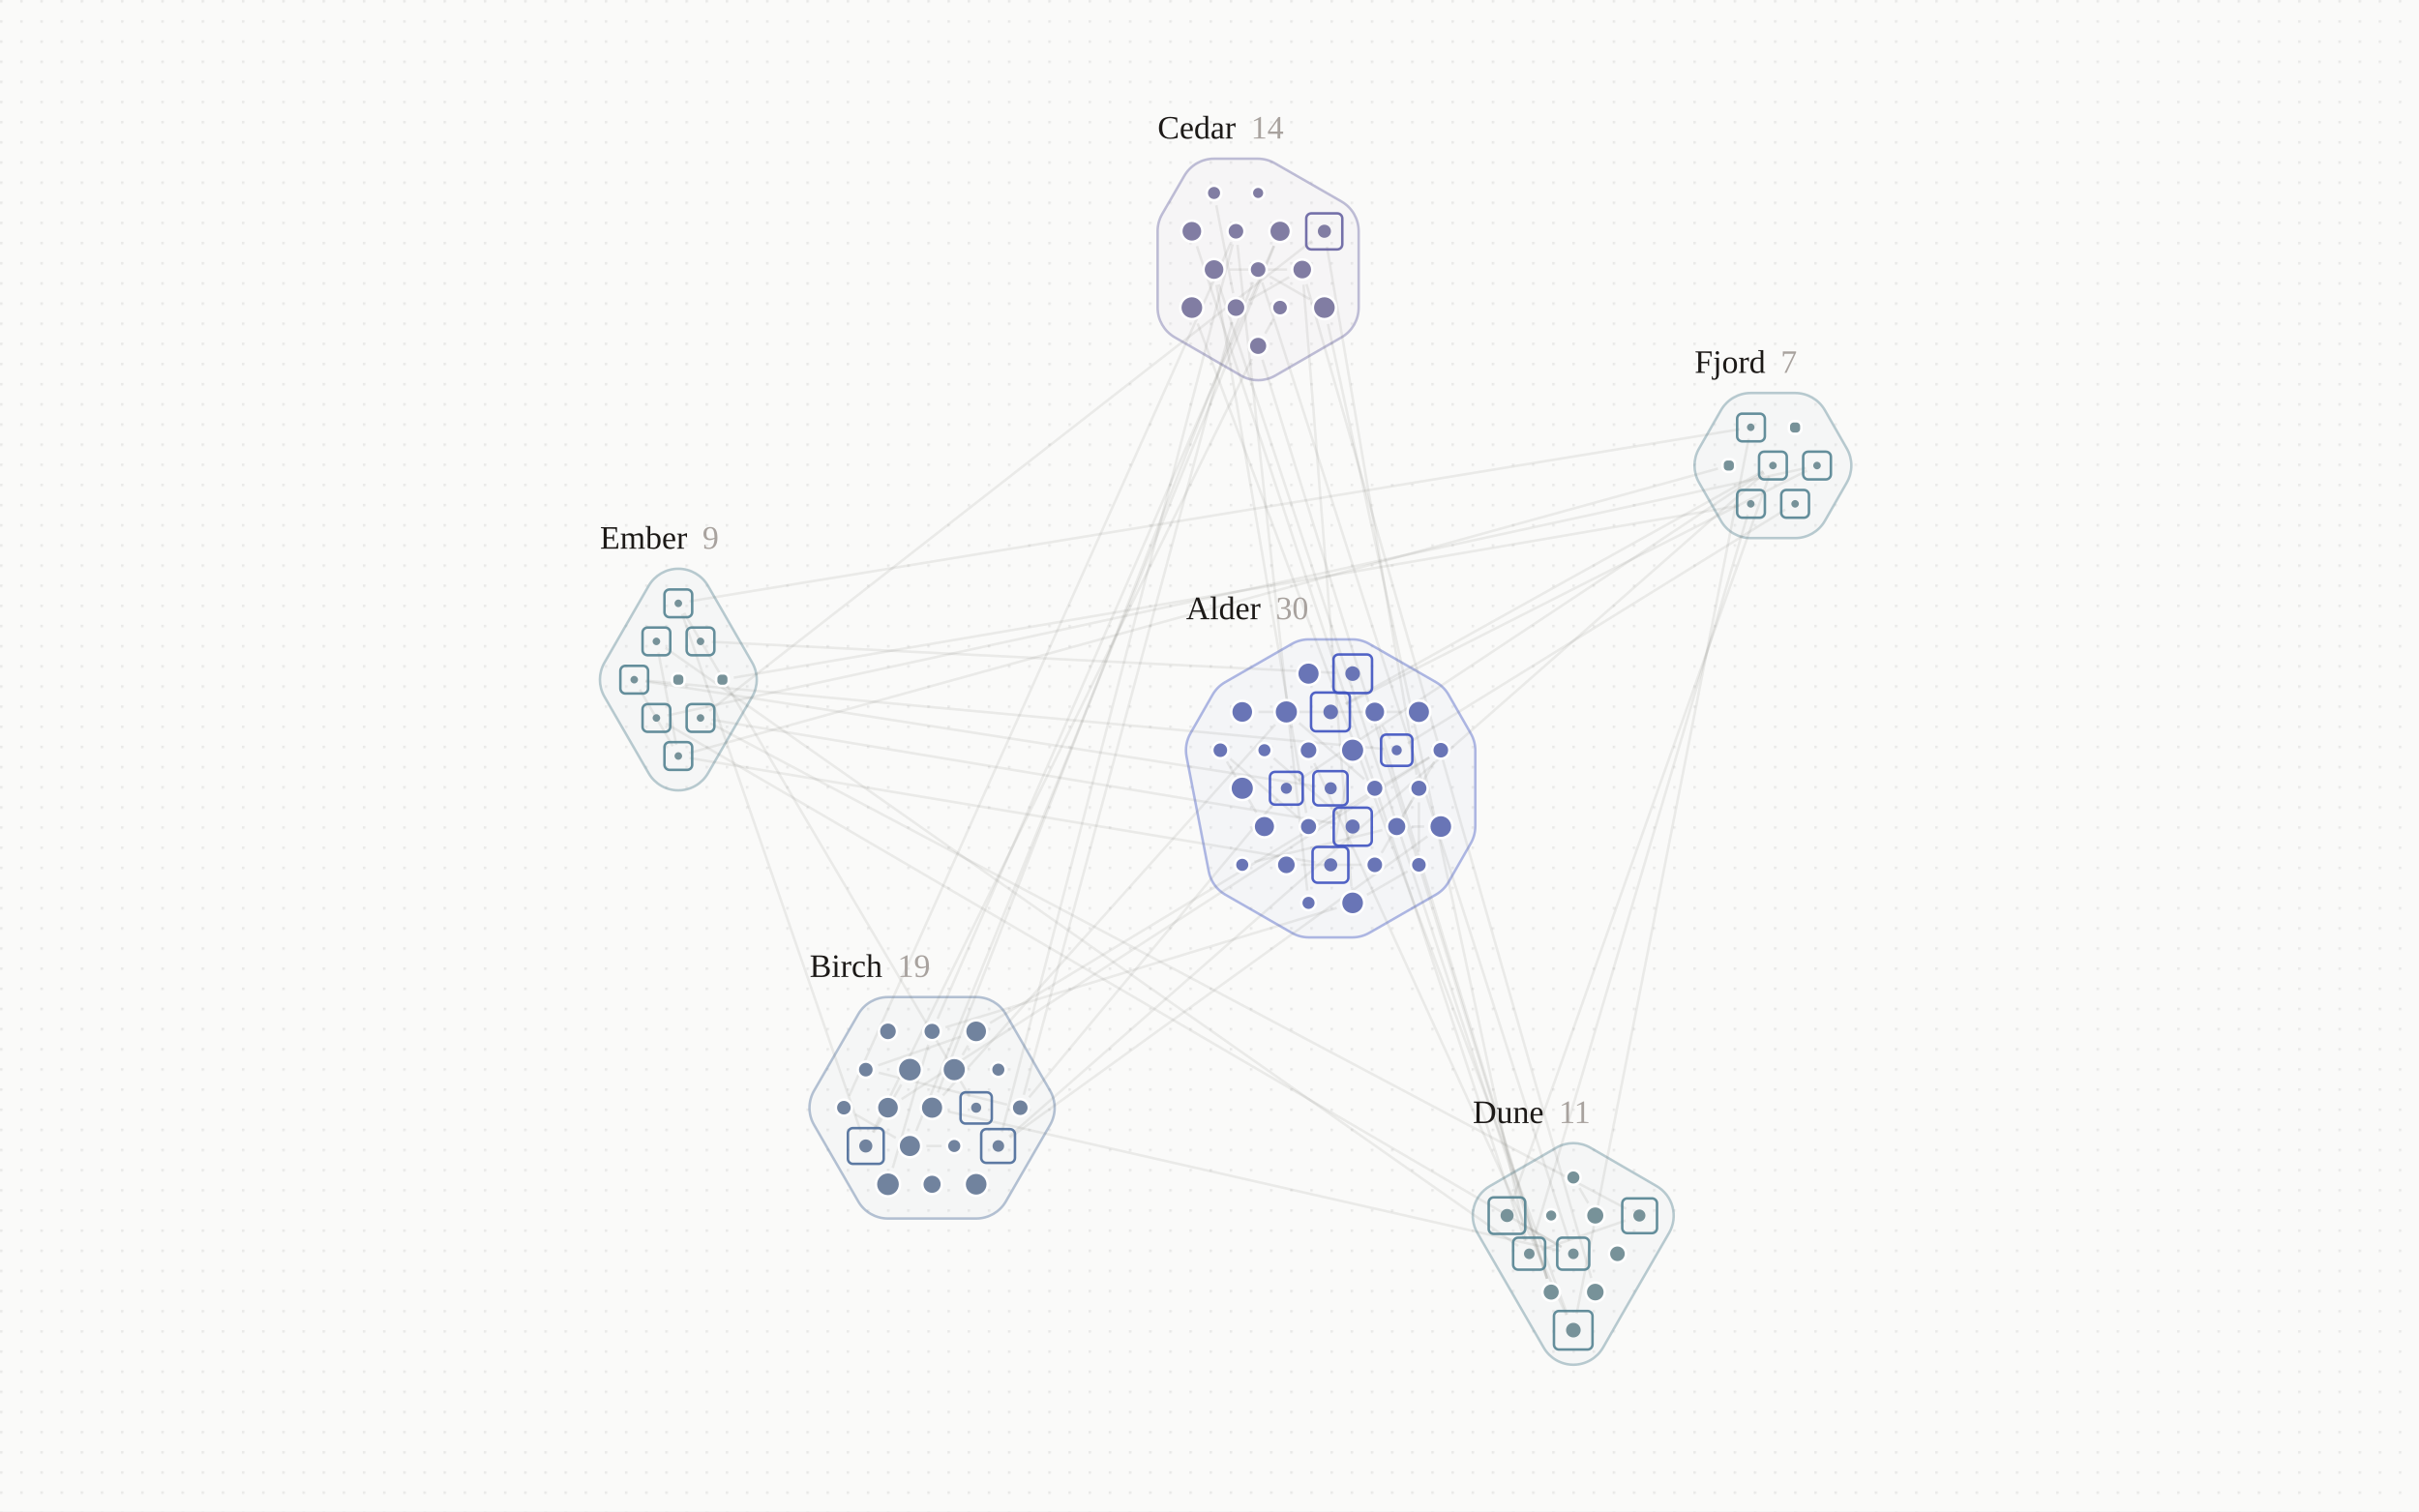
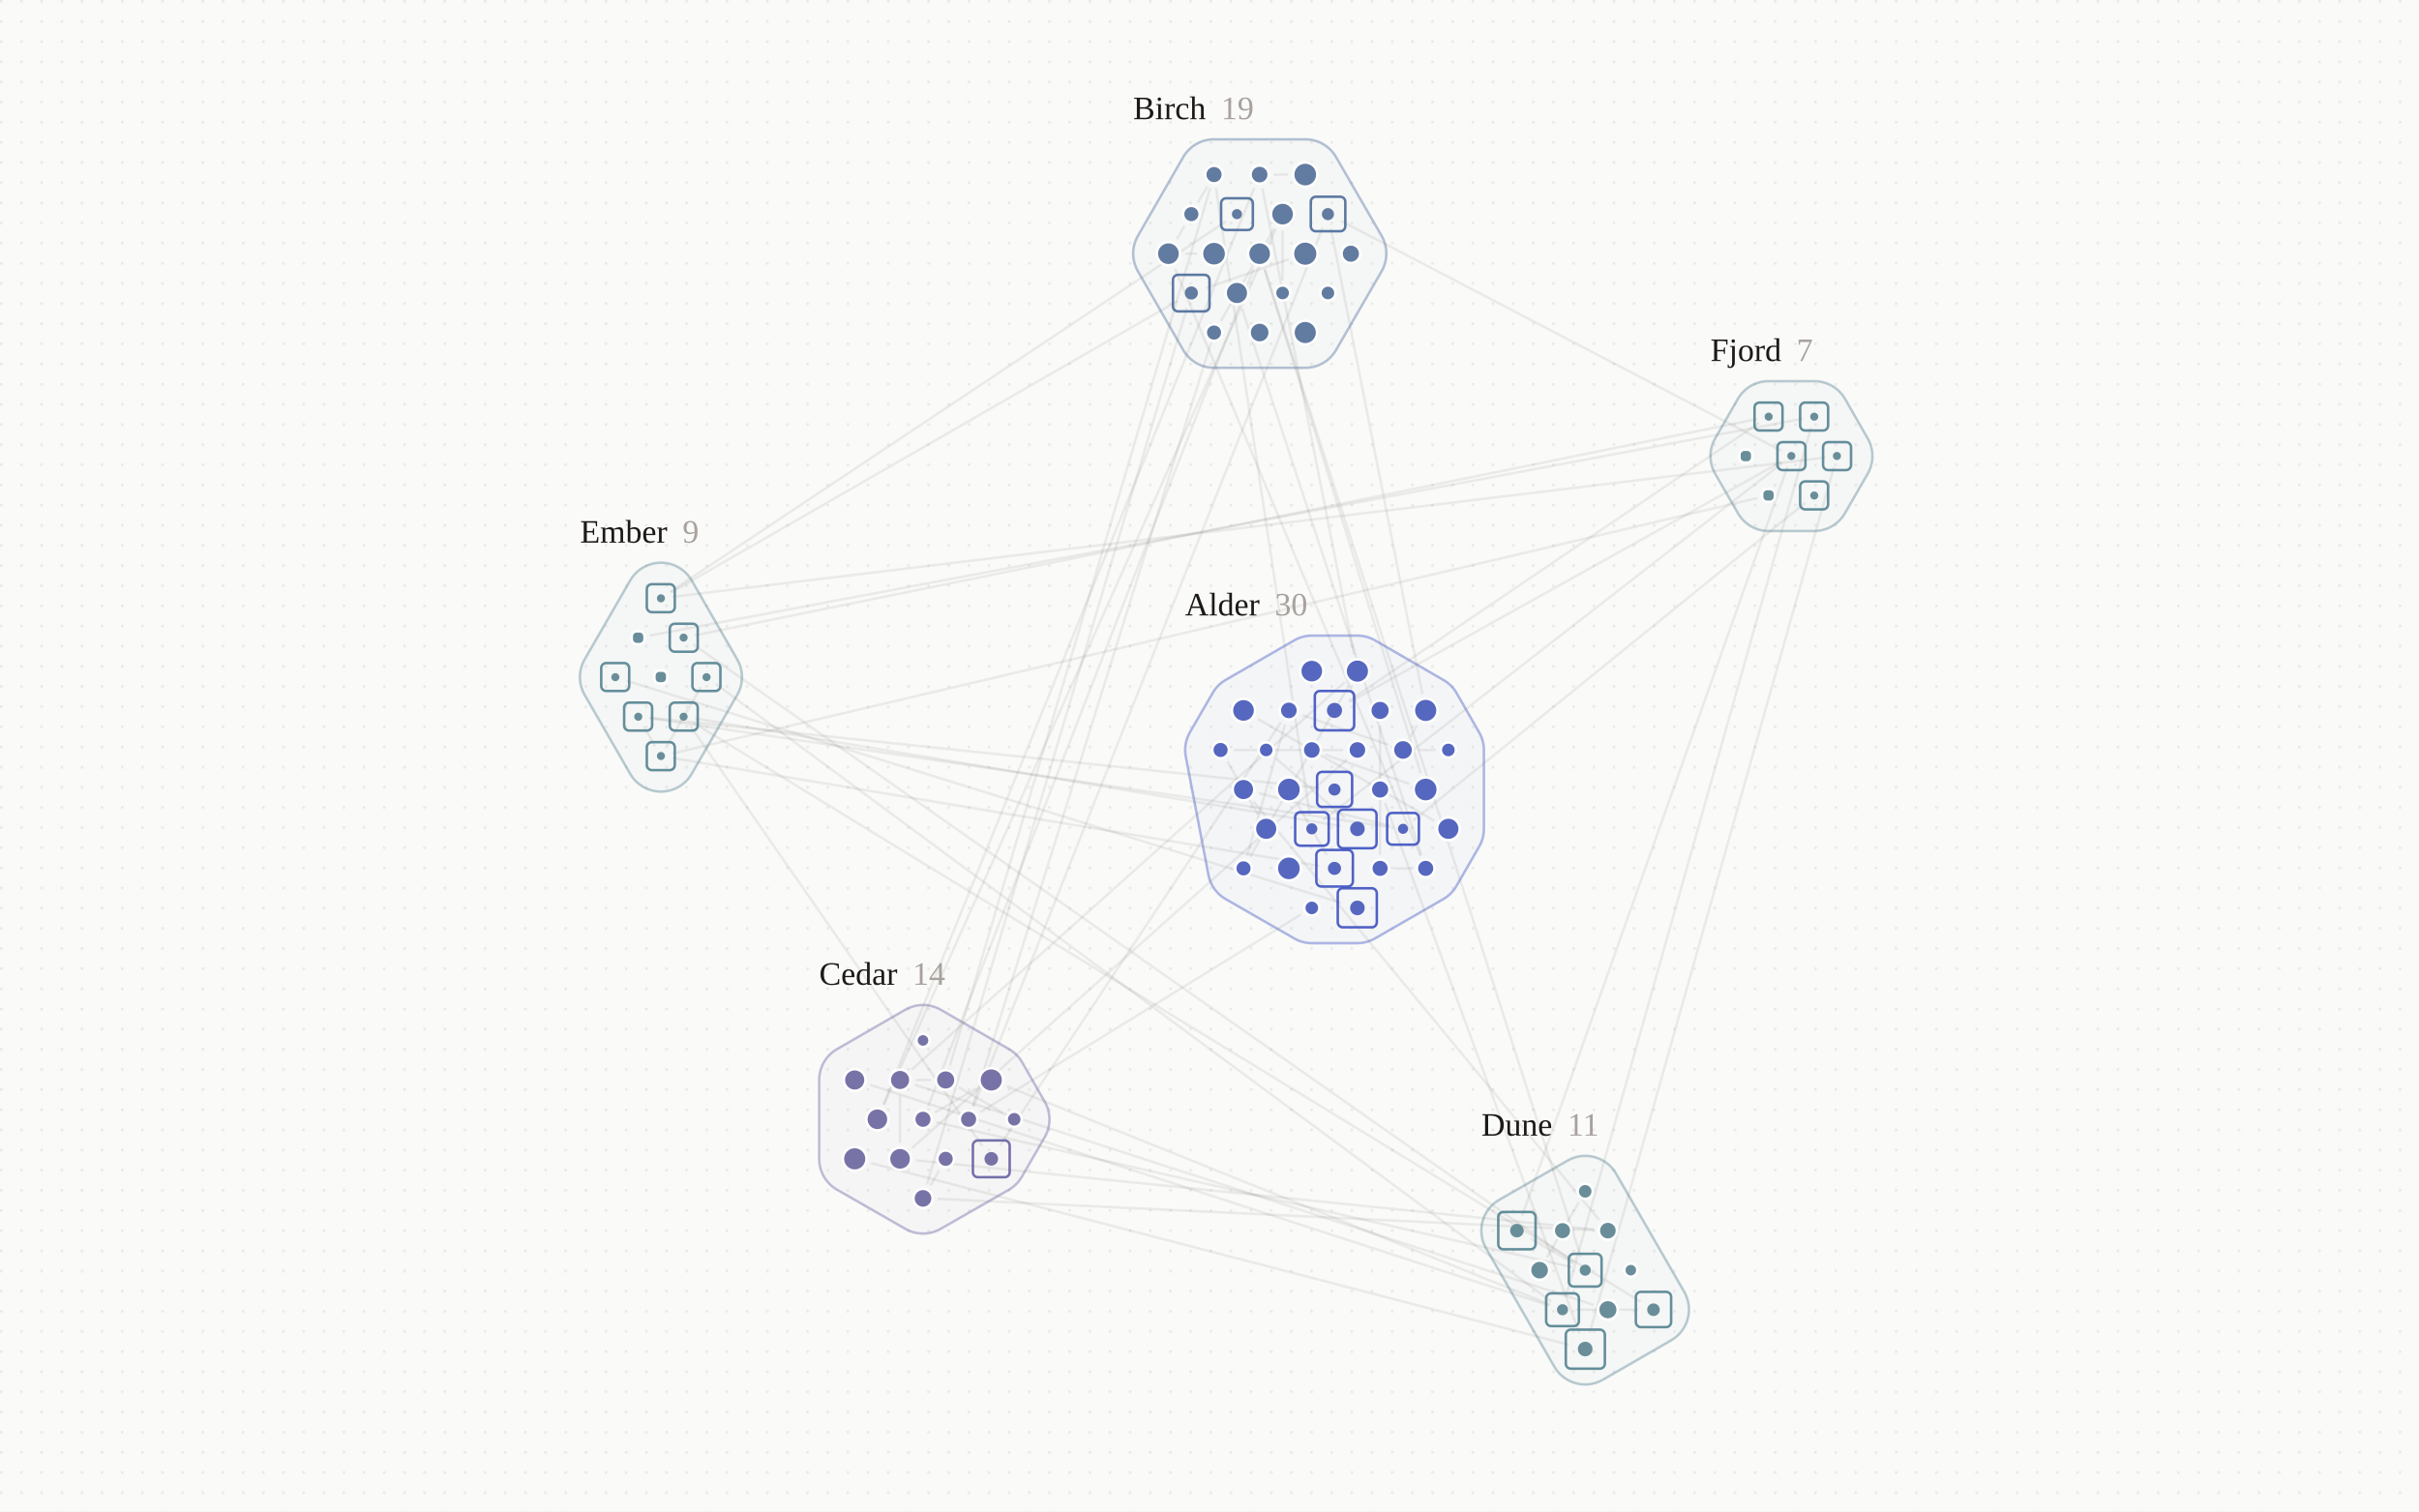
<svg xmlns="http://www.w3.org/2000/svg" width="960" height="600" viewBox="0 0 960 600">
  <defs>
    <pattern id="grid" width="8" height="8" patternUnits="userSpaceOnUse">
      <rect width="1" height="1" fill="rgba(28, 25, 23, 0.07)" />
    </pattern>
  </defs>
  <rect width="960" height="600" fill="#fafaf9" />
  <rect width="960" height="600" fill="url(#grid)" />
-   <path d="M470.9 300.4 A13.6 13.6 0 0 1 472.5 291 L481.2 275.8 A13.6 13.6 0 0 1 486.2 270.8 L512.5 255.7 A13.6 13.6 0 0 1 519.3 253.8 L536.8 253.8 A13.6 13.6 0 0 1 543.6 255.7 L569.9 270.8 A13.6 13.6 0 0 1 574.9 275.8 L583.6 291 A13.6 13.6 0 0 1 585.5 297.8 L585.5 328.1 A13.6 13.6 0 0 1 583.6 334.9 L574.9 350.1 A13.6 13.6 0 0 1 569.9 355.1 L543.6 370.2 A13.6 13.6 0 0 1 536.8 372.1 L519.3 372.1 A13.6 13.6 0 0 1 512.5 370.2 L486.2 355.1 A13.6 13.6 0 0 1 479.7 345.9Z" fill="rgba(62, 83, 192, 0.03)" stroke="rgba(62, 83, 192, 0.4)" stroke-width="1" />
-   <path d="M323.1 446.6 A13.6 13.6 0 0 1 323.1 432.9 L340.6 402.6 A13.6 13.6 0 0 1 352.4 395.8 L387.4 395.8 A13.6 13.6 0 0 1 399.2 402.6 L416.7 432.9 A13.6 13.6 0 0 1 416.7 446.6 L399.2 476.9 A13.6 13.6 0 0 1 387.4 483.7 L352.4 483.7 A13.6 13.6 0 0 1 340.6 476.9Z" fill="rgba(76, 108, 153, 0.03)" stroke="rgba(76, 108, 153, 0.4)" stroke-width="1" />
-   <path d="M459.4 91.8 A13.6 13.6 0 0 1 461.2 85 L470 69.8 A13.6 13.6 0 0 1 481.8 63 L499.3 63 A13.6 13.6 0 0 1 506.1 64.9 L532.4 80 A13.6 13.6 0 0 1 539.2 91.8 L539.2 122.1 A13.6 13.6 0 0 1 532.4 133.9 L506.1 149.1 A13.6 13.6 0 0 1 492.5 149.1 L466.2 133.9 A13.6 13.6 0 0 1 459.4 122.1Z" fill="rgba(102, 98, 161, 0.03)" stroke="rgba(102, 98, 161, 0.4)" stroke-width="1" />
-   <path d="M586.3 489.4 A13.6 13.6 0 0 1 591.3 470.8 L617.6 455.6 A13.6 13.6 0 0 1 631.2 455.6 L657.4 470.8 A13.6 13.6 0 0 1 662.4 489.4 L644.9 519.7 A13.6 13.6 0 0 1 644.9 519.7 L636.2 534.9 A13.6 13.6 0 0 1 612.6 534.9Z" fill="rgba(85, 131, 145, 0.03)" stroke="rgba(85, 131, 145, 0.4)" stroke-width="1" />
-   <path d="M239.9 276.6 A13.6 13.6 0 0 1 239.9 263 L257.4 232.6 A13.6 13.6 0 0 1 281 232.6 L298.5 263 A13.6 13.6 0 0 1 298.5 276.6 L281 306.9 A13.6 13.6 0 0 1 257.4 306.9Z" fill="rgba(85, 131, 145, 0.03)" stroke="rgba(85, 131, 145, 0.4)" stroke-width="1" />
-   <path d="M674.3 191.6 A13.6 13.6 0 0 1 674.3 178 L683 162.8 A13.6 13.6 0 0 1 694.8 156 L712.4 156 A13.6 13.6 0 0 1 724.2 162.8 L732.9 178 A13.6 13.6 0 0 1 732.9 191.6 L724.2 206.8 A13.6 13.6 0 0 1 712.4 213.6 L694.8 213.6 A13.6 13.6 0 0 1 683 206.8Z" fill="rgba(85, 131, 145, 0.03)" stroke="rgba(85, 131, 145, 0.4)" stroke-width="1" />
+   <path d="M470.6 300.4 A14.1 14.1 0 0 1 472.2 290.7 L481.3 275 A14.1 14.1 0 0 1 486.4 269.9 L513.6 254.2 A14.1 14.1 0 0 1 520.6 252.3 L538.7 252.3 A14.1 14.1 0 0 1 545.7 254.2 L572.8 269.9 A14.1 14.1 0 0 1 578 275 L587 290.7 A14.1 14.1 0 0 1 588.9 297.7 L588.9 329 A14.1 14.1 0 0 1 587 336.1 L578 351.7 A14.1 14.1 0 0 1 572.8 356.9 L545.7 372.5 A14.1 14.1 0 0 1 538.7 374.4 L520.6 374.4 A14.1 14.1 0 0 1 513.6 372.5 L486.4 356.9 A14.1 14.1 0 0 1 479.6 347.4Z" fill="rgba(62, 83, 192, 0.03)" stroke="rgba(62, 83, 192, 0.4)" stroke-width="1" />
+   <path d="M451.6 107.7 A14.1 14.1 0 0 1 451.6 93.6 L469.6 62.3 A14.1 14.1 0 0 1 481.8 55.3 L518 55.3 A14.1 14.1 0 0 1 530.2 62.3 L548.3 93.6 A14.1 14.1 0 0 1 548.3 107.7 L530.2 139 A14.1 14.1 0 0 1 518 146 L481.8 146 A14.1 14.1 0 0 1 469.6 139Z" fill="rgba(76, 108, 153, 0.03)" stroke="rgba(76, 108, 153, 0.4)" stroke-width="1" />
+   <path d="M325.1 428.7 A14.1 14.1 0 0 1 332.1 416.5 L359.3 400.8 A14.1 14.1 0 0 1 373.3 400.8 L400.5 416.5 A14.1 14.1 0 0 1 405.6 421.6 L414.6 437.3 A14.1 14.1 0 0 1 414.6 451.4 L405.6 467 A14.1 14.1 0 0 1 400.5 472.2 L373.3 487.8 A14.1 14.1 0 0 1 359.3 487.8 L332.1 472.2 A14.1 14.1 0 0 1 325.1 460Z" fill="rgba(102, 98, 161, 0.03)" stroke="rgba(102, 98, 161, 0.4)" stroke-width="1" />
+   <path d="M589.8 495.6 A14.1 14.1 0 0 1 594.9 476.3 L622.1 460.7 A14.1 14.1 0 0 1 641.3 465.8 L668.4 512.8 A14.1 14.1 0 0 1 663.3 532 L636.1 547.7 A14.1 14.1 0 0 1 616.9 542.6Z" fill="rgba(85, 131, 145, 0.03)" stroke="rgba(85, 131, 145, 0.4)" stroke-width="1" />
+   <path d="M232 275.8 A14.1 14.1 0 0 1 232 261.8 L250.1 230.4 A14.1 14.1 0 0 1 274.5 230.4 L292.6 261.8 A14.1 14.1 0 0 1 292.6 275.8 L274.5 307.2 A14.1 14.1 0 0 1 250.1 307.2Z" fill="rgba(85, 131, 145, 0.03)" stroke="rgba(85, 131, 145, 0.4)" stroke-width="1" />
+   <path d="M680.7 188.1 A14.1 14.1 0 0 1 680.7 174 L689.7 158.3 A14.1 14.1 0 0 1 701.9 151.3 L720 151.3 A14.1 14.1 0 0 1 732.2 158.3 L741.2 174 A14.1 14.1 0 0 1 741.2 188.1 L732.2 203.7 A14.1 14.1 0 0 1 720 210.8 L701.9 210.8 A14.1 14.1 0 0 1 689.7 203.7Z" fill="rgba(85, 131, 145, 0.03)" stroke="rgba(85, 131, 145, 0.4)" stroke-width="1" />
  <g fill="none" stroke="rgba(112, 108, 104, 0.12)" stroke-width="1">
-     <path d="M499.4 282.6 L556.5 282.6" />
-     <path d="M608.4 492.6 L693.6 204.3" />
-     <path d="M536.3 351.9 L517.3 113" />
-     <path d="M619.7 495 L603.5 485.7" />
-     <path d="M611.9 496 L645.1 484.5" />
-     <path d="M522.3 312.1 L256.1 270.5" />
-     <path d="M507 317.2 L408.4 435.6" />
-     <path d="M558.7 295.1 L708.5 202.3" />
-     <path d="M563.1 318.5 L563.1 338.1" />
-     <path d="M483.7 112.9 L613.9 507.6" />
-     <path d="M363.6 448.9 L505.7 97.6" />
-     <path d="M341.6 449.1 L270.7 243.7" />
-     <path d="M348.5 422.9 L381.3 411.5" />
-     <path d="M498.6 322.6 L486.9 302.3" />
-     <path d="M600.2 476.7 L702.1 189" />
-     <path d="M511.6 110 L495.6 119.2" />
-     <path d="M557.3 323 L560.3 317.7" />
-     <path d="M530.2 267.1 L282.5 254.8" />
-     <path d="M273.6 238.7 L690.4 170.4" />
-     <path d="M645.4 479.8 L281.9 287.1" />
-     <path d="M566.5 332 L400.8 451.6" />
-     <path d="M346.3 449.4 L496.8 142.5" />
-     <path d="M521.6 302.9 L621.6 522" />
-     <path d="M515.1 309.9 L699.9 187.3" />
-     <path d="M348.7 425.8 L399.7 438.5" />
-     <path d="M534.1 279.6 L717.1 186.8" />
-     <path d="M518.4 322.7 L482.8 113.1" />
-     <path d="M475.3 128.4 L622 521.8" />
-     <path d="M406.3 434.6 L489 127.8" />
-     <path d="M549.2 297.3 L256.2 270.2" />
-     <path d="M531.9 323.8 L505.5 301" />
-     <path d="M518.8 353.5 L491.1 97.2" />
-     <path d="M503.9 109.7 L519.8 118.8" />
-     <path d="M560.2 328.1 L565.2 328.1" />
-     <path d="M373.7 454.9 L367.6 454.9" />
-     <path d="M520.7 95.6 L281.5 282.2" />
-     <path d="M527 128.6 L605.7 492.5" />
-     <path d="M510.8 107 L488 107" />
-     <path d="M630.3 477.6 L626.8 471.6" />
-     <path d="M530.5 360.4 L375.2 407.8" />
-     <path d="M530.4 327 L282.4 285.7" />
-     <path d="M602.5 494.6 L264.1 257.2" />
-     <path d="M547.4 288.5 L614 507.6" />
-     <path d="M382 418.8 L384.2 415" />
-     <path d="M506.1 287.6 L374.2 434.9" />
-     <path d="M397.6 449.4 L489.2 97" />
-     <path d="M551.7 293.3 L548.6 288" />
-     <path d="M562.2 307.5 L526.6 97.9" />
-     <path d="M368.4 414.7 L354.3 463.6" />
-     <path d="M489.4 116.4 L482.7 81.5" />
-     <path d="M355.5 451.7 L339.4 442.3" />
-     <path d="M291.2 269 L690.4 200.7" />
-     <path d="M535.5 304.3 L529.2 337.3" />
-     <path d="M475 97.7 L605.2 492.6" />
-     <path d="M540.2 343.3 L516.3 343.3" />
-     <path d="M625.7 521.5 L694 174.1" />
-     <path d="M548.6 329.5 L497.8 342.1" />
-     <path d="M488.2 301.2 L515.1 324.5" />
-     <path d="M515.6 287 L541.4 309.3" />
-     <path d="M619.7 495 L264.3 287.2" />
-     <path d="M518.5 112.8 L631.5 507.3" />
-     <path d="M372.1 404.4 L505.5 97.6" />
-     <path d="M264.8 284 L716.7 185.8" />
-     <path d="M567.2 300.6 L392.9 406.1" />
-     <path d="M501 142.8 L614 507.6" />
-     <path d="M400.5 451.1 L700.2 187.8" />
-     <path d="M337 435 L488.3 96.7" />
-     <path d="M542.5 355.2 L558.6 345.9" />
-     <path d="M372.2 433.7 L497.3 112" />
-     <path d="M533.9 279.3 L699.7 187" />
-     <path d="M384.8 435.3 L271.5 243.3" />
-     <path d="M522 342.3 L273.6 300.9" />
-     <path d="M273.5 298.9 L681.8 186" />
-     <path d="M376.2 441.2 L619.1 496.5" />
-     <path d="M253.9 273.7 L267 296.2" />
-     <path d="M505.4 126.6 L502.1 132.4" />
-     <path d="M548.3 338.6 L569.2 302.4" />
-     <path d="M261.3 259 L268.4 295.7" />
-     <path d="M567.3 300.7 L357.8 436.3" />
-     <path d="M500.9 112.1 L622.7 492.6" />
-     <path d="M357.7 430.5 L346.7 449.6" />
+     <path d="M569.2 325.8 L499.2 285.4" />
+     <path d="M621.5 514.6 L718.7 169.8" />
+     <path d="M533.7 270.8 L361.8 424.6" />
+     <path d="M624.4 501.5 L607.5 491.7" />
+     <path d="M625.5 519.9 L650.2 519.9" />
+     <path d="M523.7 312.8 L257.8 284.9" />
+     <path d="M519.8 323.5 L482.6 74.7" />
+     <path d="M560.9 325.7 L716.4 199.6" />
+     <path d="M510 287.5 L494.9 339.6" />
+     <path d="M363.6 460.6 L632.5 488" />
+     <path d="M506.3 91 L350.8 438.5" />
+     <path d="M467.4 119.4 L266.3 235.2" />
+     <path d="M470.1 89.6 L467 95" />
+     <path d="M499.3 323.4 L487.1 302.3" />
+     <path d="M604.1 482.5 L709.4 185.3" />
+     <path d="M363.4 428.7 L369.4 428.7" />
+     <path d="M551.1 295.7 L516.9 283.9" />
+     <path d="M532.2 358.4 L248.6 270.2" />
+     <path d="M266.8 236.9 L724.5 181.6" />
+     <path d="M651.1 516.7 L275.2 286.9" />
+     <path d="M564.5 275.5 L528.2 90.7" />
+     <path d="M471 122.3 L367.9 470.1" />
+     <path d="M549.7 318.8 L626.8 529.2" />
+     <path d="M525 325.6 L707.3 183.8" />
+     <path d="M475.4 80.4 L479.1 74.1" />
+     <path d="M535.3 278.2 L698.1 167.9" />
+     <path d="M534.5 301.5 L362 455.7" />
+     <path d="M345.7 461.7 L622.6 533.8" />
+     <path d="M480.3 74.6 L377 423" />
+     <path d="M551.5 328.3 L257.8 285.1" />
+     <path d="M533.7 324.7 L506.3 301" />
+     <path d="M516.3 363 L389 441.5" />
+     <path d="M371 441.6 L387.6 432" />
+     <path d="M559.8 292.5 L562.4 287.9" />
+     <path d="M509 111.3 L509 91.6" />
+     <path d="M389.8 454.8 L274 288.2" />
+     <path d="M399.6 431.2 L615 517.8" />
+     <path d="M357.2 434.8 L357.2 453.6" />
+     <path d="M613.9 499.1 L626.6 477.2" />
+     <path d="M537.4 259.9 L501 74.8" />
+     <path d="M532.1 327.9 L275.9 285.2" />
+     <path d="M615.6 516.6 L284.1 271.5" />
+     <path d="M497.5 318.2 L634.6 484.2" />
+     <path d="M475.1 100.7 L470.3 100.7" />
+     <path d="M563.8 306.9 L501.9 107" />
+     <path d="M524.9 90.4 L386.4 439.2" />
+     <path d="M551.6 327.8 L499.6 314.9" />
+     <path d="M508.4 286.7 L396.9 454.7" />
+     <path d="M505.5 69.3 L511.2 69.3" />
+     <path d="M380.5 431.6 L398.1 441.8" />
+     <path d="M505.7 90.7 L484.5 127.4" />
+     <path d="M257.8 252.3 L715.5 166.2" />
+     <path d="M514.9 319.2 L526.5 339.3" />
+     <path d="M345.2 430.6 L614.8 518.2" />
+     <path d="M547.7 339.2 L547.7 288" />
+     <path d="M630.9 529 L727.8 185.4" />
+     <path d="M562.8 297.7 L569.8 297.7" />
+     <path d="M489.7 297.7 L533 297.7" />
+     <path d="M559.4 311.2 L525.9 299.6" />
+     <path d="M624.6 501 L275.1 255.8" />
+     <path d="M363.1 430.6 L632.5 518" />
+     <path d="M497.8 74.5 L350.6 438.4" />
+     <path d="M275.8 252.2 L697.4 166.3" />
+     <path d="M563.7 339.6 L466.3 106.7" />
+     <path d="M372.1 475.9 L632.5 488.3" />
+     <path d="M532.2 87.7 L706.9 178.9" />
+     <path d="M480.3 137 L386 439.1" />
+     <path d="M535.3 272.1 L496.1 340.1" />
+     <path d="M497.5 106.8 L368.3 439.2" />
+     <path d="M535.6 278.7 L706.9 183.3" />
+     <path d="M486.5 87.9 L266.1 234.9" />
+     <path d="M523.5 343.7 L266.8 300.9" />
+     <path d="M266.8 299.1 L697.4 197.7" />
+     <path d="M501.9 106.9 L627.4 499" />
+     <path d="M255.5 288.4 L260 296.2" />
+     <path d="M372.7 464.6 L369.2 470.6" />
+     <path d="M553.2 344.7 L560.3 344.7" />
+     <path d="M278.1 272.8 L264.6 296.2" />
+     <path d="M564.1 339.5 L492.9 122.5" />
+     <path d="M371.6 445.5 L623.8 503" />
+     <path d="M511.5 102.9 L478.7 114.3" />
  </g>
-   <rect x="521.2" y="306.1" width="13.6" height="13.6" rx="2" fill="none" stroke="rgba(62, 83, 192, 0.9)" stroke-width="1" />
-   <circle cx="528.1" cy="312.9" r="2.4" fill="#6975b6" />
-   <circle cx="519.3" cy="297.8" r="3.6" fill="#6975b6" stroke="#ffffff" stroke-width="1" />
-   <circle cx="536.8" cy="297.8" r="4.7" fill="#6975b6" stroke="#ffffff" stroke-width="1" />
-   <circle cx="545.6" cy="312.9" r="3.5" fill="#6975b6" stroke="#ffffff" stroke-width="1" />
-   <rect x="529.3" y="320.6" width="15.1" height="15.1" rx="2" fill="none" stroke="rgba(62, 83, 192, 0.9)" stroke-width="1" />
-   <circle cx="536.8" cy="328.1" r="2.8" fill="#6975b6" />
-   <circle cx="519.3" cy="328.1" r="3.5" fill="#6975b6" stroke="#ffffff" stroke-width="1" />
-   <rect x="504" y="306.4" width="13" height="13" rx="2" fill="none" stroke="rgba(62, 83, 192, 0.9)" stroke-width="1" />
-   <circle cx="510.5" cy="312.9" r="2.2" fill="#6975b6" />
-   <rect x="520.3" y="274.9" width="15.4" height="15.4" rx="2" fill="none" stroke="rgba(62, 83, 192, 0.9)" stroke-width="1" />
-   <circle cx="528.1" cy="282.6" r="2.9" fill="#6975b6" />
-   <rect x="520.9" y="336.2" width="14.2" height="14.2" rx="2" fill="none" stroke="rgba(62, 83, 192, 0.9)" stroke-width="1" />
-   <circle cx="528.1" cy="343.3" r="2.6" fill="#6975b6" />
-   <circle cx="501.8" cy="297.8" r="2.9" fill="#6975b6" stroke="#ffffff" stroke-width="1" />
-   <rect x="548.1" y="291.6" width="12.4" height="12.4" rx="2" fill="none" stroke="rgba(62, 83, 192, 0.9)" stroke-width="1" />
-   <circle cx="554.3" cy="297.8" r="2" fill="#6975b6" />
-   <circle cx="554.3" cy="328.1" r="3.9" fill="#6975b6" stroke="#ffffff" stroke-width="1" />
-   <circle cx="501.8" cy="328.1" r="4.3" fill="#6975b6" stroke="#ffffff" stroke-width="1" />
-   <circle cx="510.5" cy="282.6" r="4.7" fill="#6975b6" stroke="#ffffff" stroke-width="1" />
-   <circle cx="545.6" cy="282.6" r="4.2" fill="#6975b6" stroke="#ffffff" stroke-width="1" />
-   <circle cx="563.1" cy="312.9" r="3.5" fill="#6975b6" stroke="#ffffff" stroke-width="1" />
-   <circle cx="545.6" cy="343.3" r="3.4" fill="#6975b6" stroke="#ffffff" stroke-width="1" />
-   <circle cx="510.5" cy="343.3" r="3.8" fill="#6975b6" stroke="#ffffff" stroke-width="1" />
-   <circle cx="493" cy="312.9" r="4.7" fill="#6975b6" stroke="#ffffff" stroke-width="1" />
-   <circle cx="519.3" cy="267.4" r="4.5" fill="#6975b6" stroke="#ffffff" stroke-width="1" />
-   <rect x="529.2" y="259.8" width="15.3" height="15.3" rx="2" fill="none" stroke="rgba(62, 83, 192, 0.9)" stroke-width="1" />
-   <circle cx="536.8" cy="267.4" r="2.9" fill="#6975b6" />
-   <circle cx="536.8" cy="358.4" r="4.6" fill="#6975b6" stroke="#ffffff" stroke-width="1" />
-   <circle cx="519.3" cy="358.4" r="2.9" fill="#6975b6" stroke="#ffffff" stroke-width="1" />
-   <circle cx="484.3" cy="297.8" r="3.2" fill="#6975b6" stroke="#ffffff" stroke-width="1" />
-   <circle cx="493" cy="282.6" r="4.4" fill="#6975b6" stroke="#ffffff" stroke-width="1" />
-   <circle cx="563.1" cy="282.6" r="4.5" fill="#6975b6" stroke="#ffffff" stroke-width="1" />
-   <circle cx="571.8" cy="297.8" r="3.4" fill="#6975b6" stroke="#ffffff" stroke-width="1" />
-   <circle cx="571.8" cy="328.1" r="4.6" fill="#6975b6" stroke="#ffffff" stroke-width="1" />
-   <circle cx="563.1" cy="343.3" r="3.2" fill="#6975b6" stroke="#ffffff" stroke-width="1" />
-   <circle cx="493" cy="343.3" r="2.9" fill="#6975b6" stroke="#ffffff" stroke-width="1" />
-   <circle cx="369.9" cy="439.7" r="4.5" fill="#71839e" stroke="#ffffff" stroke-width="1" />
-   <circle cx="361.1" cy="424.6" r="4.8" fill="#71839e" stroke="#ffffff" stroke-width="1" />
-   <circle cx="378.7" cy="424.6" r="4.7" fill="#71839e" stroke="#ffffff" stroke-width="1" />
-   <rect x="381.2" y="433.6" width="12.4" height="12.4" rx="2" fill="none" stroke="rgba(76, 108, 153, 0.9)" stroke-width="1" />
-   <circle cx="387.4" cy="439.7" r="2" fill="#71839e" />
-   <circle cx="378.7" cy="454.9" r="2.9" fill="#71839e" stroke="#ffffff" stroke-width="1" />
-   <circle cx="361.1" cy="454.9" r="4.5" fill="#71839e" stroke="#ffffff" stroke-width="1" />
-   <circle cx="352.4" cy="439.7" r="4.4" fill="#71839e" stroke="#ffffff" stroke-width="1" />
-   <circle cx="369.9" cy="409.4" r="3.5" fill="#71839e" stroke="#ffffff" stroke-width="1" />
-   <circle cx="369.9" cy="470.1" r="3.9" fill="#71839e" stroke="#ffffff" stroke-width="1" />
-   <circle cx="343.6" cy="424.6" r="3.2" fill="#71839e" stroke="#ffffff" stroke-width="1" />
-   <circle cx="396.2" cy="424.6" r="2.9" fill="#71839e" stroke="#ffffff" stroke-width="1" />
-   <rect x="389.4" y="448.2" width="13.4" height="13.4" rx="2" fill="none" stroke="rgba(76, 108, 153, 0.9)" stroke-width="1" />
-   <circle cx="396.2" cy="454.9" r="2.3" fill="#71839e" />
-   <rect x="336.5" y="447.8" width="14.2" height="14.2" rx="2" fill="none" stroke="rgba(76, 108, 153, 0.9)" stroke-width="1" />
-   <circle cx="343.6" cy="454.9" r="2.6" fill="#71839e" />
-   <circle cx="352.4" cy="409.4" r="3.6" fill="#71839e" stroke="#ffffff" stroke-width="1" />
-   <circle cx="387.4" cy="409.4" r="4.4" fill="#71839e" stroke="#ffffff" stroke-width="1" />
-   <circle cx="404.9" cy="439.7" r="3.4" fill="#71839e" stroke="#ffffff" stroke-width="1" />
-   <circle cx="387.4" cy="470.1" r="4.6" fill="#71839e" stroke="#ffffff" stroke-width="1" />
-   <circle cx="352.4" cy="470.1" r="4.8" fill="#71839e" stroke="#ffffff" stroke-width="1" />
-   <circle cx="334.9" cy="439.7" r="3.2" fill="#71839e" stroke="#ffffff" stroke-width="1" />
-   <circle cx="499.3" cy="107" r="3.4" fill="#817da3" stroke="#ffffff" stroke-width="1" />
-   <circle cx="490.5" cy="91.8" r="3.4" fill="#817da3" stroke="#ffffff" stroke-width="1" />
-   <circle cx="508" cy="91.8" r="4.3" fill="#817da3" stroke="#ffffff" stroke-width="1" />
-   <circle cx="516.8" cy="107" r="4" fill="#817da3" stroke="#ffffff" stroke-width="1" />
-   <circle cx="508" cy="122.1" r="3.2" fill="#817da3" stroke="#ffffff" stroke-width="1" />
-   <circle cx="490.5" cy="122.1" r="3.8" fill="#817da3" stroke="#ffffff" stroke-width="1" />
-   <circle cx="481.8" cy="107" r="4.2" fill="#817da3" stroke="#ffffff" stroke-width="1" />
-   <circle cx="499.3" cy="76.6" r="2.5" fill="#817da3" stroke="#ffffff" stroke-width="1" />
-   <circle cx="499.3" cy="137.3" r="3.7" fill="#817da3" stroke="#ffffff" stroke-width="1" />
-   <circle cx="473" cy="91.8" r="4.2" fill="#817da3" stroke="#ffffff" stroke-width="1" />
-   <rect x="518.4" y="84.7" width="14.3" height="14.3" rx="2" fill="none" stroke="rgba(102, 98, 161, 0.9)" stroke-width="1" />
-   <circle cx="525.6" cy="91.8" r="2.6" fill="#817da3" />
-   <circle cx="525.6" cy="122.1" r="4.6" fill="#817da3" stroke="#ffffff" stroke-width="1" />
-   <circle cx="473" cy="122.1" r="4.6" fill="#817da3" stroke="#ffffff" stroke-width="1" />
-   <circle cx="481.8" cy="76.6" r="2.9" fill="#817da3" stroke="#ffffff" stroke-width="1" />
-   <rect x="618" y="491.3" width="12.7" height="12.7" rx="2" fill="none" stroke="rgba(85, 131, 145, 0.9)" stroke-width="1" />
-   <circle cx="624.4" cy="497.7" r="2.1" fill="#779299" />
-   <circle cx="615.6" cy="482.5" r="2.5" fill="#779299" stroke="#ffffff" stroke-width="1" />
-   <circle cx="633.1" cy="482.5" r="3.7" fill="#779299" stroke="#ffffff" stroke-width="1" />
-   <circle cx="641.9" cy="497.7" r="3.4" fill="#779299" stroke="#ffffff" stroke-width="1" />
-   <circle cx="633.1" cy="512.9" r="3.8" fill="#779299" stroke="#ffffff" stroke-width="1" />
-   <circle cx="615.6" cy="512.9" r="3.5" fill="#779299" stroke="#ffffff" stroke-width="1" />
-   <rect x="600.5" y="491.3" width="12.7" height="12.7" rx="2" fill="none" stroke="rgba(85, 131, 145, 0.9)" stroke-width="1" />
-   <circle cx="606.9" cy="497.7" r="2.1" fill="#779299" />
-   <circle cx="624.4" cy="467.4" r="2.9" fill="#779299" stroke="#ffffff" stroke-width="1" />
-   <rect x="616.7" y="520.4" width="15.3" height="15.3" rx="2" fill="none" stroke="rgba(85, 131, 145, 0.9)" stroke-width="1" />
-   <circle cx="624.4" cy="528" r="2.9" fill="#779299" />
-   <rect x="590.8" y="475.3" width="14.5" height="14.5" rx="2" fill="none" stroke="rgba(85, 131, 145, 0.9)" stroke-width="1" />
-   <circle cx="598.1" cy="482.5" r="2.6" fill="#779299" />
-   <rect x="643.8" y="475.7" width="13.8" height="13.8" rx="2" fill="none" stroke="rgba(85, 131, 145, 0.9)" stroke-width="1" />
-   <circle cx="650.6" cy="482.5" r="2.4" fill="#779299" />
-   <rect x="266.7" y="267.3" width="5" height="5" rx="2" fill="#779299" stroke="#ffffff" stroke-width="1" />
-   <rect x="255" y="249.1" width="11" height="11" rx="2" fill="none" stroke="rgba(85, 131, 145, 0.9)" stroke-width="1" />
-   <circle cx="260.5" cy="254.6" r="1.5" fill="#779299" />
-   <rect x="272.5" y="249.1" width="11" height="11" rx="2" fill="none" stroke="rgba(85, 131, 145, 0.9)" stroke-width="1" />
-   <circle cx="278" cy="254.6" r="1.5" fill="#779299" />
-   <rect x="284.2" y="267.3" width="5" height="5" rx="2" fill="#779299" stroke="#ffffff" stroke-width="1" />
-   <rect x="272.5" y="279.5" width="11" height="11" rx="2" fill="none" stroke="rgba(85, 131, 145, 0.9)" stroke-width="1" />
-   <circle cx="278" cy="285" r="1.5" fill="#779299" />
-   <rect x="255" y="279.5" width="11" height="11" rx="2" fill="none" stroke="rgba(85, 131, 145, 0.9)" stroke-width="1" />
-   <circle cx="260.5" cy="285" r="1.5" fill="#779299" />
-   <rect x="246.2" y="264.3" width="11" height="11" rx="2" fill="none" stroke="rgba(85, 131, 145, 0.9)" stroke-width="1" />
-   <circle cx="251.7" cy="269.8" r="1.5" fill="#779299" />
-   <rect x="263.7" y="234" width="11" height="11" rx="2" fill="none" stroke="rgba(85, 131, 145, 0.9)" stroke-width="1" />
-   <circle cx="269.2" cy="239.5" r="1.5" fill="#779299" />
-   <rect x="263.7" y="294.6" width="11" height="11" rx="2" fill="none" stroke="rgba(85, 131, 145, 0.9)" stroke-width="1" />
-   <circle cx="269.2" cy="300.1" r="1.5" fill="#779299" />
-   <rect x="698.1" y="179.3" width="11" height="11" rx="2" fill="none" stroke="rgba(85, 131, 145, 0.9)" stroke-width="1" />
-   <circle cx="703.6" cy="184.8" r="1.5" fill="#779299" />
-   <rect x="689.4" y="164.2" width="11" height="11" rx="2" fill="none" stroke="rgba(85, 131, 145, 0.9)" stroke-width="1" />
-   <circle cx="694.8" cy="169.6" r="1.5" fill="#779299" />
-   <rect x="709.9" y="167.2" width="5" height="5" rx="2" fill="#779299" stroke="#ffffff" stroke-width="1" />
-   <rect x="715.6" y="179.3" width="11" height="11" rx="2" fill="none" stroke="rgba(85, 131, 145, 0.9)" stroke-width="1" />
-   <circle cx="721.1" cy="184.8" r="1.5" fill="#779299" />
-   <rect x="706.9" y="194.5" width="11" height="11" rx="2" fill="none" stroke="rgba(85, 131, 145, 0.9)" stroke-width="1" />
-   <circle cx="712.4" cy="200" r="1.5" fill="#779299" />
-   <rect x="689.4" y="194.5" width="11" height="11" rx="2" fill="none" stroke="rgba(85, 131, 145, 0.9)" stroke-width="1" />
-   <circle cx="694.8" cy="200" r="1.5" fill="#779299" />
-   <rect x="683.6" y="182.3" width="5" height="5" rx="2" fill="#779299" stroke="#ffffff" stroke-width="1" />
-   <text x="470.7" y="245.8" font-size="13" font-weight="500" fill="#1c1917" style="font-variant-numeric: tabular-nums">Alder<tspan dx="6" fill="#a8a29e">30</tspan>
-   </text>
-   <text x="321.3" y="387.8" font-size="13" font-weight="500" fill="#1c1917" style="font-variant-numeric: tabular-nums">Birch<tspan dx="6" fill="#a8a29e">19</tspan>
-   </text>
-   <text x="459.4" y="55" font-size="13" font-weight="500" fill="#1c1917" style="font-variant-numeric: tabular-nums">Cedar<tspan dx="6" fill="#a8a29e">14</tspan>
-   </text>
-   <text x="584.5" y="445.8" font-size="13" font-weight="500" fill="#1c1917" style="font-variant-numeric: tabular-nums">Dune<tspan dx="6" fill="#a8a29e">11</tspan>
-   </text>
-   <text x="238.1" y="217.8" font-size="13" font-weight="500" fill="#1c1917" style="font-variant-numeric: tabular-nums">Ember<tspan dx="6" fill="#a8a29e">9</tspan>
-   </text>
-   <text x="672.5" y="148" font-size="13" font-weight="500" fill="#1c1917" style="font-variant-numeric: tabular-nums">Fjord<tspan dx="6" fill="#a8a29e">7</tspan>
+   <rect x="522.7" y="306.4" width="13.9" height="13.9" rx="2" fill="none" stroke="rgba(62, 83, 192, 0.9)" stroke-width="1" />
+   <circle cx="529.6" cy="313.4" r="2.4" fill="#5667bf" />
+   <circle cx="547.7" cy="313.4" r="3.7" fill="#5667bf" stroke="#ffffff" stroke-width="1" />
+   <circle cx="511.5" cy="313.4" r="4.8" fill="#5667bf" stroke="#ffffff" stroke-width="1" />
+   <circle cx="520.6" cy="297.7" r="3.6" fill="#5667bf" stroke="#ffffff" stroke-width="1" />
+   <rect x="531" y="321.4" width="15.3" height="15.3" rx="2" fill="none" stroke="rgba(62, 83, 192, 0.9)" stroke-width="1" />
+   <circle cx="538.7" cy="329" r="2.9" fill="#5667bf" />
+   <circle cx="538.7" cy="297.7" r="3.6" fill="#5667bf" stroke="#ffffff" stroke-width="1" />
+   <rect x="514" y="322.4" width="13.3" height="13.3" rx="2" fill="none" stroke="rgba(62, 83, 192, 0.9)" stroke-width="1" />
+   <circle cx="520.6" cy="329" r="2.2" fill="#5667bf" />
+   <rect x="521.8" y="274.3" width="15.6" height="15.6" rx="2" fill="none" stroke="rgba(62, 83, 192, 0.9)" stroke-width="1" />
+   <circle cx="529.6" cy="282" r="3" fill="#5667bf" />
+   <rect x="522.4" y="337.4" width="14.5" height="14.5" rx="2" fill="none" stroke="rgba(62, 83, 192, 0.9)" stroke-width="1" />
+   <circle cx="529.6" cy="344.7" r="2.6" fill="#5667bf" />
+   <circle cx="502.5" cy="297.7" r="3" fill="#5667bf" stroke="#ffffff" stroke-width="1" />
+   <rect x="550.5" y="322.7" width="12.6" height="12.6" rx="2" fill="none" stroke="rgba(62, 83, 192, 0.9)" stroke-width="1" />
+   <circle cx="556.8" cy="329" r="2" fill="#5667bf" />
+   <circle cx="556.8" cy="297.7" r="4" fill="#5667bf" stroke="#ffffff" stroke-width="1" />
+   <circle cx="502.5" cy="329" r="4.5" fill="#5667bf" stroke="#ffffff" stroke-width="1" />
+   <circle cx="565.8" cy="313.4" r="4.8" fill="#5667bf" stroke="#ffffff" stroke-width="1" />
+   <circle cx="493.5" cy="313.4" r="4.3" fill="#5667bf" stroke="#ffffff" stroke-width="1" />
+   <circle cx="511.5" cy="282" r="3.6" fill="#5667bf" stroke="#ffffff" stroke-width="1" />
+   <circle cx="547.7" cy="344.7" r="3.5" fill="#5667bf" stroke="#ffffff" stroke-width="1" />
+   <circle cx="547.7" cy="282" r="3.9" fill="#5667bf" stroke="#ffffff" stroke-width="1" />
+   <circle cx="511.5" cy="344.7" r="4.8" fill="#5667bf" stroke="#ffffff" stroke-width="1" />
+   <circle cx="520.6" cy="266.4" r="4.6" fill="#5667bf" stroke="#ffffff" stroke-width="1" />
+   <rect x="530.9" y="352.6" width="15.5" height="15.5" rx="2" fill="none" stroke="rgba(62, 83, 192, 0.9)" stroke-width="1" />
+   <circle cx="538.7" cy="360.4" r="2.9" fill="#5667bf" />
+   <circle cx="538.7" cy="266.4" r="4.7" fill="#5667bf" stroke="#ffffff" stroke-width="1" />
+   <circle cx="520.6" cy="360.4" r="3" fill="#5667bf" stroke="#ffffff" stroke-width="1" />
+   <circle cx="484.4" cy="297.7" r="3.3" fill="#5667bf" stroke="#ffffff" stroke-width="1" />
+   <circle cx="574.8" cy="329" r="4.5" fill="#5667bf" stroke="#ffffff" stroke-width="1" />
+   <circle cx="493.5" cy="282" r="4.6" fill="#5667bf" stroke="#ffffff" stroke-width="1" />
+   <circle cx="565.8" cy="344.7" r="3.5" fill="#5667bf" stroke="#ffffff" stroke-width="1" />
+   <circle cx="565.8" cy="282" r="4.7" fill="#5667bf" stroke="#ffffff" stroke-width="1" />
+   <circle cx="493.5" cy="344.7" r="3.3" fill="#5667bf" stroke="#ffffff" stroke-width="1" />
+   <circle cx="574.8" cy="297.7" r="3" fill="#5667bf" stroke="#ffffff" stroke-width="1" />
+   <circle cx="499.9" cy="100.7" r="4.6" fill="#627ba0" stroke="#ffffff" stroke-width="1" />
+   <circle cx="518" cy="100.7" r="4.9" fill="#627ba0" stroke="#ffffff" stroke-width="1" />
+   <circle cx="481.8" cy="100.7" r="4.8" fill="#627ba0" stroke="#ffffff" stroke-width="1" />
+   <rect x="484.6" y="78.7" width="12.6" height="12.6" rx="2" fill="none" stroke="rgba(76, 108, 153, 0.9)" stroke-width="1" />
+   <circle cx="490.9" cy="85" r="2" fill="#627ba0" />
+   <circle cx="509" cy="116.3" r="3" fill="#627ba0" stroke="#ffffff" stroke-width="1" />
+   <circle cx="509" cy="85" r="4.6" fill="#627ba0" stroke="#ffffff" stroke-width="1" />
+   <circle cx="490.9" cy="116.3" r="4.5" fill="#627ba0" stroke="#ffffff" stroke-width="1" />
+   <circle cx="499.9" cy="69.3" r="3.6" fill="#627ba0" stroke="#ffffff" stroke-width="1" />
+   <circle cx="499.9" cy="132" r="4" fill="#627ba0" stroke="#ffffff" stroke-width="1" />
+   <circle cx="472.8" cy="85" r="3.3" fill="#627ba0" stroke="#ffffff" stroke-width="1" />
+   <circle cx="527" cy="116.3" r="3" fill="#627ba0" stroke="#ffffff" stroke-width="1" />
+   <rect x="520.2" y="78.1" width="13.7" height="13.7" rx="2" fill="none" stroke="rgba(76, 108, 153, 0.9)" stroke-width="1" />
+   <circle cx="527" cy="85" r="2.4" fill="#627ba0" />
+   <rect x="465.5" y="109.1" width="14.5" height="14.5" rx="2" fill="none" stroke="rgba(76, 108, 153, 0.9)" stroke-width="1" />
+   <circle cx="472.8" cy="116.3" r="2.6" fill="#627ba0" />
+   <circle cx="536.1" cy="100.7" r="3.7" fill="#627ba0" stroke="#ffffff" stroke-width="1" />
+   <circle cx="463.7" cy="100.7" r="4.6" fill="#627ba0" stroke="#ffffff" stroke-width="1" />
+   <circle cx="481.8" cy="69.3" r="3.5" fill="#627ba0" stroke="#ffffff" stroke-width="1" />
+   <circle cx="518" cy="132" r="4.7" fill="#627ba0" stroke="#ffffff" stroke-width="1" />
+   <circle cx="518" cy="69.3" r="4.8" fill="#627ba0" stroke="#ffffff" stroke-width="1" />
+   <circle cx="481.8" cy="132" r="3.3" fill="#627ba0" stroke="#ffffff" stroke-width="1" />
+   <circle cx="366.3" cy="444.3" r="3.5" fill="#7773a6" stroke="#ffffff" stroke-width="1" />
+   <circle cx="384.4" cy="444.3" r="3.5" fill="#7773a6" stroke="#ffffff" stroke-width="1" />
+   <circle cx="348.2" cy="444.3" r="4.4" fill="#7773a6" stroke="#ffffff" stroke-width="1" />
+   <circle cx="357.2" cy="428.7" r="4.1" fill="#7773a6" stroke="#ffffff" stroke-width="1" />
+   <circle cx="375.3" cy="460" r="3.3" fill="#7773a6" stroke="#ffffff" stroke-width="1" />
+   <circle cx="375.3" cy="428.7" r="3.9" fill="#7773a6" stroke="#ffffff" stroke-width="1" />
+   <circle cx="357.2" cy="460" r="4.4" fill="#7773a6" stroke="#ffffff" stroke-width="1" />
+   <circle cx="366.3" cy="413" r="2.6" fill="#7773a6" stroke="#ffffff" stroke-width="1" />
+   <circle cx="366.3" cy="475.7" r="3.8" fill="#7773a6" stroke="#ffffff" stroke-width="1" />
+   <circle cx="339.2" cy="428.7" r="4.3" fill="#7773a6" stroke="#ffffff" stroke-width="1" />
+   <rect x="386.1" y="452.7" width="14.6" height="14.6" rx="2" fill="none" stroke="rgba(102, 98, 161, 0.9)" stroke-width="1" />
+   <circle cx="393.4" cy="460" r="2.7" fill="#7773a6" />
+   <circle cx="393.4" cy="428.7" r="4.7" fill="#7773a6" stroke="#ffffff" stroke-width="1" />
+   <circle cx="339.2" cy="460" r="4.7" fill="#7773a6" stroke="#ffffff" stroke-width="1" />
+   <circle cx="402.5" cy="444.3" r="3" fill="#7773a6" stroke="#ffffff" stroke-width="1" />
+   <rect x="622.6" y="497.7" width="13" height="13" rx="2" fill="none" stroke="rgba(85, 131, 145, 0.9)" stroke-width="1" />
+   <circle cx="629.1" cy="504.2" r="2.2" fill="#6a8e99" />
+   <circle cx="647.2" cy="504.2" r="2.6" fill="#6a8e99" stroke="#ffffff" stroke-width="1" />
+   <circle cx="611" cy="504.2" r="3.8" fill="#6a8e99" stroke="#ffffff" stroke-width="1" />
+   <circle cx="620.1" cy="488.5" r="3.5" fill="#6a8e99" stroke="#ffffff" stroke-width="1" />
+   <circle cx="638.1" cy="519.9" r="3.9" fill="#6a8e99" stroke="#ffffff" stroke-width="1" />
+   <circle cx="638.1" cy="488.5" r="3.6" fill="#6a8e99" stroke="#ffffff" stroke-width="1" />
+   <rect x="613.6" y="513.4" width="13" height="13" rx="2" fill="none" stroke="rgba(85, 131, 145, 0.9)" stroke-width="1" />
+   <circle cx="620.1" cy="519.9" r="2.2" fill="#6a8e99" />
+   <circle cx="629.1" cy="472.9" r="3" fill="#6a8e99" stroke="#ffffff" stroke-width="1" />
+   <rect x="621.4" y="527.8" width="15.5" height="15.5" rx="2" fill="none" stroke="rgba(85, 131, 145, 0.9)" stroke-width="1" />
+   <circle cx="629.1" cy="535.5" r="2.9" fill="#6a8e99" />
+   <rect x="594.6" y="481.1" width="14.8" height="14.8" rx="2" fill="none" stroke="rgba(85, 131, 145, 0.9)" stroke-width="1" />
+   <circle cx="602" cy="488.5" r="2.7" fill="#6a8e99" />
+   <rect x="649.2" y="512.8" width="14" height="14" rx="2" fill="none" stroke="rgba(85, 131, 145, 0.9)" stroke-width="1" />
+   <circle cx="656.2" cy="519.9" r="2.5" fill="#6a8e99" />
+   <rect x="259.7" y="266.2" width="5.1" height="5.1" rx="2" fill="#6a8e99" stroke="#ffffff" stroke-width="1" />
+   <rect x="274.8" y="263.2" width="11.1" height="11.1" rx="2" fill="none" stroke="rgba(85, 131, 145, 0.9)" stroke-width="1" />
+   <circle cx="280.4" cy="268.8" r="1.6" fill="#6a8e99" />
+   <rect x="238.6" y="263.2" width="11.1" height="11.1" rx="2" fill="none" stroke="rgba(85, 131, 145, 0.9)" stroke-width="1" />
+   <circle cx="244.2" cy="268.8" r="1.6" fill="#6a8e99" />
+   <rect x="250.7" y="250.6" width="5.1" height="5.1" rx="2" fill="#6a8e99" stroke="#ffffff" stroke-width="1" />
+   <rect x="265.8" y="278.9" width="11.1" height="11.1" rx="2" fill="none" stroke="rgba(85, 131, 145, 0.9)" stroke-width="1" />
+   <circle cx="271.3" cy="284.5" r="1.6" fill="#6a8e99" />
+   <rect x="265.8" y="247.6" width="11.1" height="11.1" rx="2" fill="none" stroke="rgba(85, 131, 145, 0.9)" stroke-width="1" />
+   <circle cx="271.3" cy="253.1" r="1.6" fill="#6a8e99" />
+   <rect x="247.7" y="278.9" width="11.1" height="11.1" rx="2" fill="none" stroke="rgba(85, 131, 145, 0.9)" stroke-width="1" />
+   <circle cx="253.3" cy="284.5" r="1.6" fill="#6a8e99" />
+   <rect x="256.7" y="231.9" width="11.1" height="11.1" rx="2" fill="none" stroke="rgba(85, 131, 145, 0.9)" stroke-width="1" />
+   <circle cx="262.3" cy="237.5" r="1.6" fill="#6a8e99" />
+   <rect x="256.7" y="294.6" width="11.1" height="11.1" rx="2" fill="none" stroke="rgba(85, 131, 145, 0.9)" stroke-width="1" />
+   <circle cx="262.3" cy="300.1" r="1.6" fill="#6a8e99" />
+   <rect x="705.4" y="175.5" width="11.1" height="11.1" rx="2" fill="none" stroke="rgba(85, 131, 145, 0.9)" stroke-width="1" />
+   <circle cx="710.9" cy="181" r="1.6" fill="#6a8e99" />
+   <rect x="723.5" y="175.5" width="11.1" height="11.1" rx="2" fill="none" stroke="rgba(85, 131, 145, 0.9)" stroke-width="1" />
+   <circle cx="729" cy="181" r="1.6" fill="#6a8e99" />
+   <rect x="690.3" y="178.5" width="5.1" height="5.1" rx="2" fill="#6a8e99" stroke="#ffffff" stroke-width="1" />
+   <rect x="696.3" y="159.8" width="11.1" height="11.1" rx="2" fill="none" stroke="rgba(85, 131, 145, 0.9)" stroke-width="1" />
+   <circle cx="701.9" cy="165.4" r="1.6" fill="#6a8e99" />
+   <rect x="714.4" y="191.1" width="11.1" height="11.1" rx="2" fill="none" stroke="rgba(85, 131, 145, 0.9)" stroke-width="1" />
+   <circle cx="720" cy="196.7" r="1.6" fill="#6a8e99" />
+   <rect x="714.4" y="159.8" width="11.1" height="11.1" rx="2" fill="none" stroke="rgba(85, 131, 145, 0.9)" stroke-width="1" />
+   <circle cx="720" cy="165.4" r="1.6" fill="#6a8e99" />
+   <rect x="699.3" y="194.1" width="5.1" height="5.1" rx="2" fill="#6a8e99" stroke="#ffffff" stroke-width="1" />
+   <text x="470.3" y="244.3" font-size="13" font-weight="500" fill="#1c1917" style="font-variant-numeric: tabular-nums">Alder<tspan dx="6" fill="#a8a29e">30</tspan>
+   </text>
+   <text x="449.7" y="47.3" font-size="13" font-weight="500" fill="#1c1917" style="font-variant-numeric: tabular-nums">Birch<tspan dx="6" fill="#a8a29e">19</tspan>
+   </text>
+   <text x="325.1" y="390.9" font-size="13" font-weight="500" fill="#1c1917" style="font-variant-numeric: tabular-nums">Cedar<tspan dx="6" fill="#a8a29e">14</tspan>
+   </text>
+   <text x="587.9" y="450.8" font-size="13" font-weight="500" fill="#1c1917" style="font-variant-numeric: tabular-nums">Dune<tspan dx="6" fill="#a8a29e">11</tspan>
+   </text>
+   <text x="230.2" y="215.4" font-size="13" font-weight="500" fill="#1c1917" style="font-variant-numeric: tabular-nums">Ember<tspan dx="6" fill="#a8a29e">9</tspan>
+   </text>
+   <text x="678.8" y="143.3" font-size="13" font-weight="500" fill="#1c1917" style="font-variant-numeric: tabular-nums">Fjord<tspan dx="6" fill="#a8a29e">7</tspan>
  </text>
</svg>
